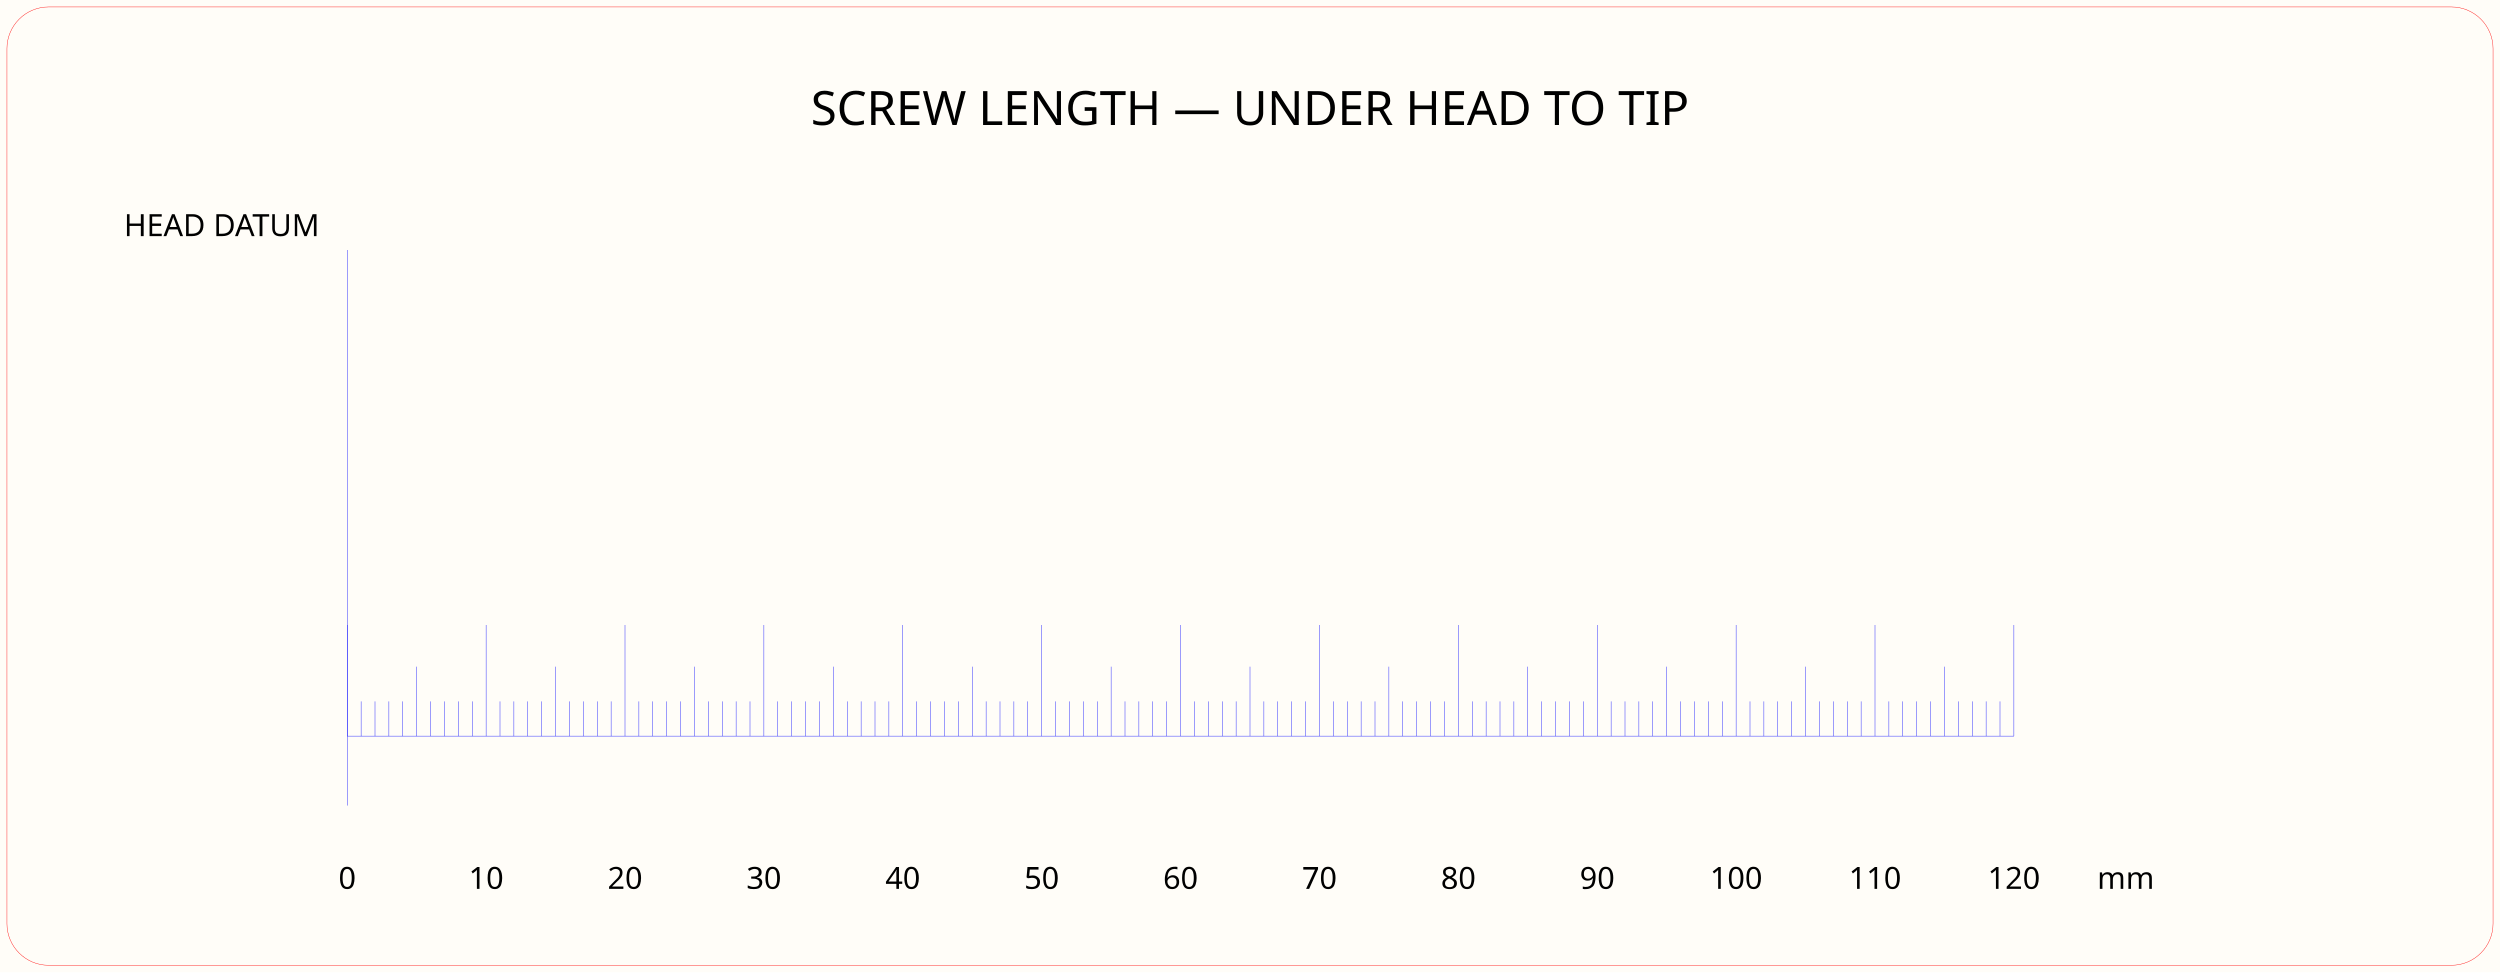
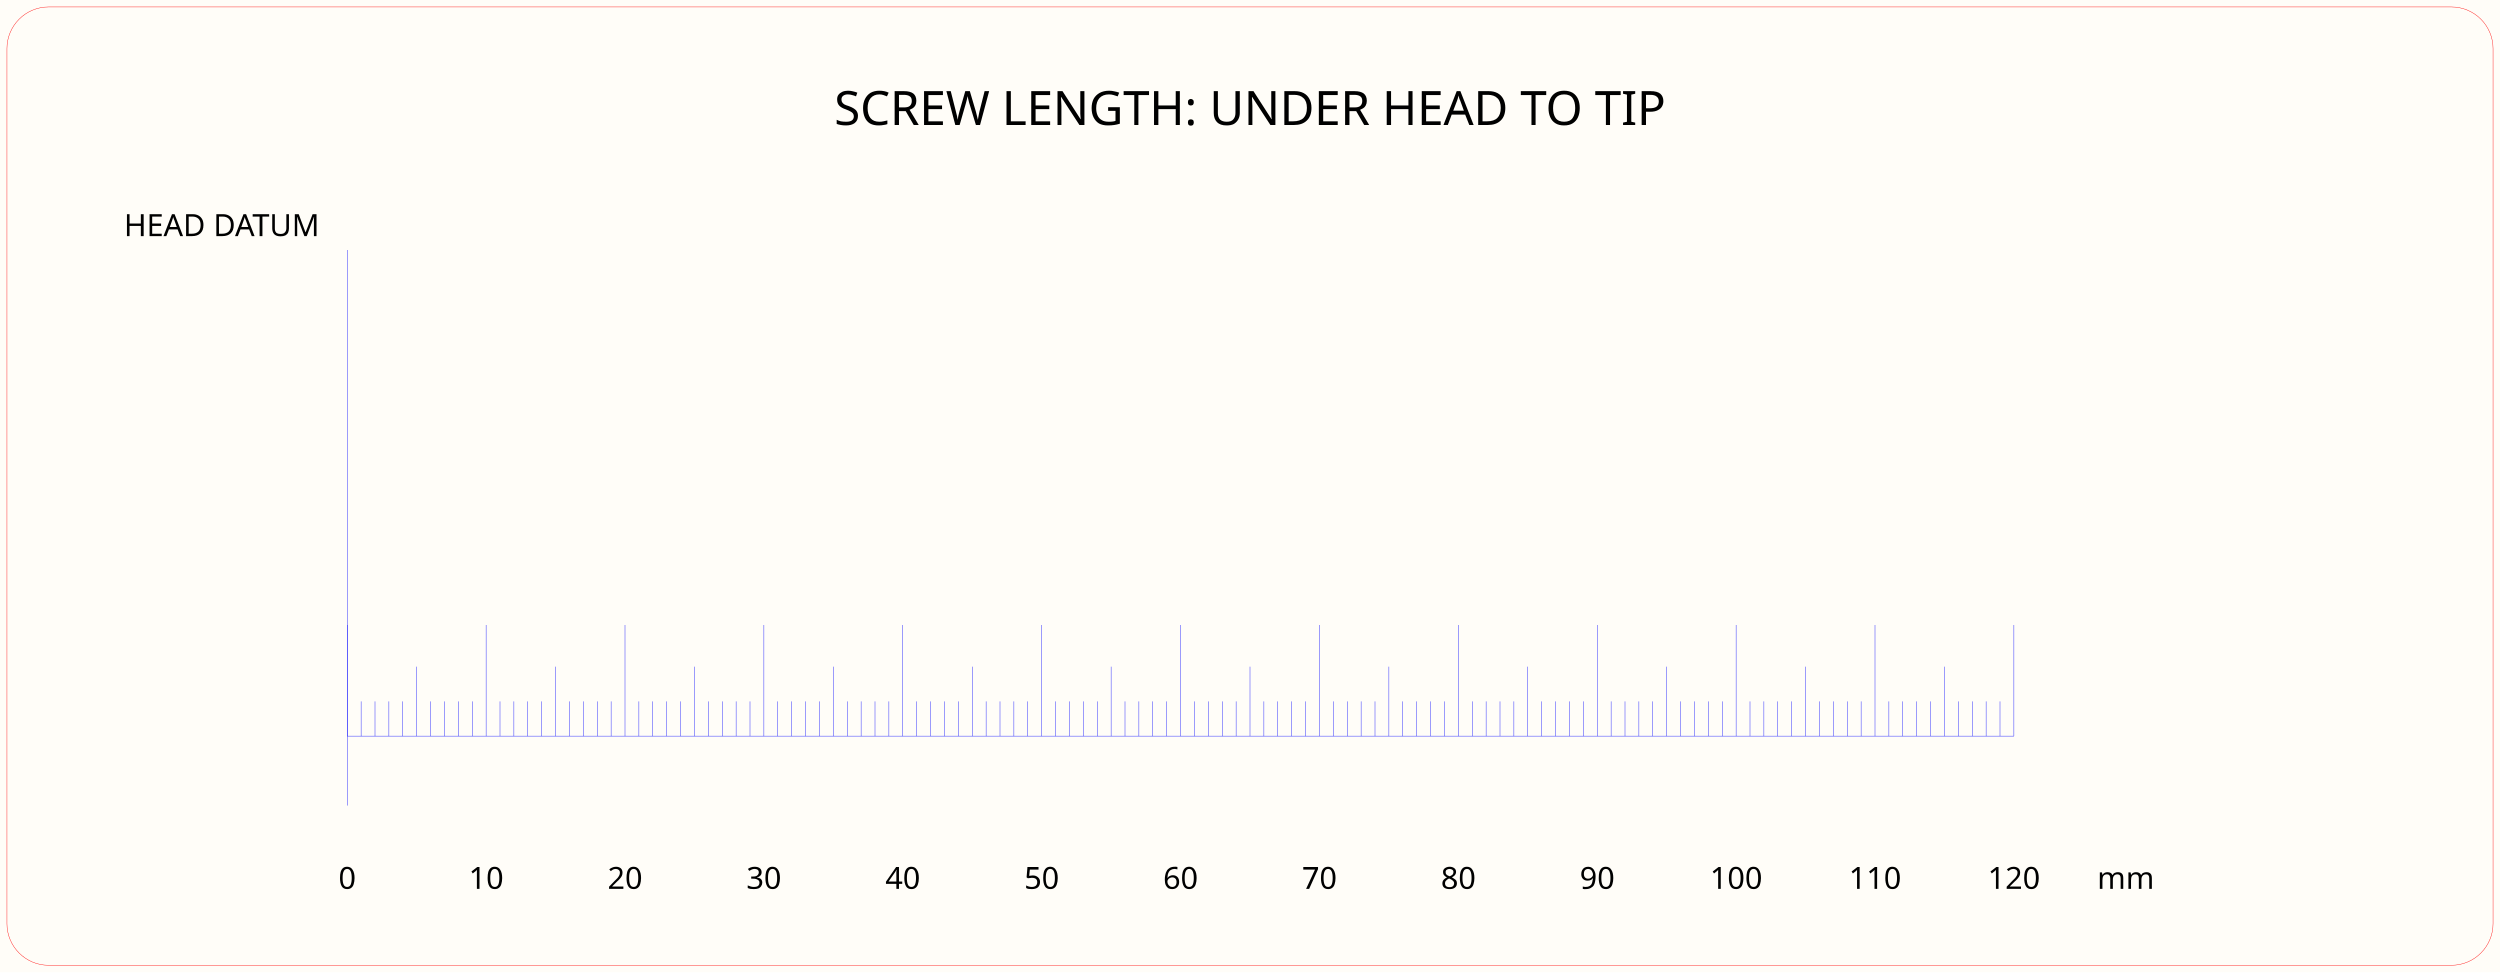
<svg xmlns="http://www.w3.org/2000/svg" width="640" height="248.889" viewBox="0 0 180 70">
  <rect x="0" y="0" width="180" height="70" fill="#fffdf8" />
  <g id="cut" aria-label="CUT">
    <rect x="0.5" y="0.5" width="179" height="69" rx="3" ry="3" fill="none" stroke="#ff0000" stroke-width="0.1" vector-effect="non-scaling-stroke" data-operation="CUT" data-closed="true" />
  </g>
  <g id="score" aria-label="SCORE">
    <line x1="25" y1="18" x2="25" y2="58" fill="none" stroke="#0000ff" stroke-width="0.1" vector-effect="non-scaling-stroke" data-operation="SCORE" data-closed="false" />
    <line x1="25" y1="53" x2="145" y2="53" fill="none" stroke="#0000ff" stroke-width="0.1" vector-effect="non-scaling-stroke" data-operation="SCORE" data-closed="false" />
    <line x1="25" y1="53" x2="25" y2="45" fill="none" stroke="#0000ff" stroke-width="0.1" vector-effect="non-scaling-stroke" data-operation="SCORE" data-closed="false" />
    <line x1="26" y1="53" x2="26" y2="50.5" fill="none" stroke="#0000ff" stroke-width="0.1" vector-effect="non-scaling-stroke" data-operation="SCORE" data-closed="false" />
    <line x1="27" y1="53" x2="27" y2="50.5" fill="none" stroke="#0000ff" stroke-width="0.1" vector-effect="non-scaling-stroke" data-operation="SCORE" data-closed="false" />
    <line x1="28" y1="53" x2="28" y2="50.5" fill="none" stroke="#0000ff" stroke-width="0.1" vector-effect="non-scaling-stroke" data-operation="SCORE" data-closed="false" />
    <line x1="29" y1="53" x2="29" y2="50.5" fill="none" stroke="#0000ff" stroke-width="0.1" vector-effect="non-scaling-stroke" data-operation="SCORE" data-closed="false" />
    <line x1="30" y1="53" x2="30" y2="48" fill="none" stroke="#0000ff" stroke-width="0.1" vector-effect="non-scaling-stroke" data-operation="SCORE" data-closed="false" />
    <line x1="31" y1="53" x2="31" y2="50.5" fill="none" stroke="#0000ff" stroke-width="0.1" vector-effect="non-scaling-stroke" data-operation="SCORE" data-closed="false" />
    <line x1="32" y1="53" x2="32" y2="50.5" fill="none" stroke="#0000ff" stroke-width="0.1" vector-effect="non-scaling-stroke" data-operation="SCORE" data-closed="false" />
    <line x1="33" y1="53" x2="33" y2="50.5" fill="none" stroke="#0000ff" stroke-width="0.1" vector-effect="non-scaling-stroke" data-operation="SCORE" data-closed="false" />
    <line x1="34" y1="53" x2="34" y2="50.5" fill="none" stroke="#0000ff" stroke-width="0.1" vector-effect="non-scaling-stroke" data-operation="SCORE" data-closed="false" />
    <line x1="35" y1="53" x2="35" y2="45" fill="none" stroke="#0000ff" stroke-width="0.1" vector-effect="non-scaling-stroke" data-operation="SCORE" data-closed="false" />
    <line x1="36" y1="53" x2="36" y2="50.5" fill="none" stroke="#0000ff" stroke-width="0.1" vector-effect="non-scaling-stroke" data-operation="SCORE" data-closed="false" />
    <line x1="37" y1="53" x2="37" y2="50.5" fill="none" stroke="#0000ff" stroke-width="0.1" vector-effect="non-scaling-stroke" data-operation="SCORE" data-closed="false" />
    <line x1="38" y1="53" x2="38" y2="50.5" fill="none" stroke="#0000ff" stroke-width="0.1" vector-effect="non-scaling-stroke" data-operation="SCORE" data-closed="false" />
    <line x1="39" y1="53" x2="39" y2="50.5" fill="none" stroke="#0000ff" stroke-width="0.1" vector-effect="non-scaling-stroke" data-operation="SCORE" data-closed="false" />
    <line x1="40" y1="53" x2="40" y2="48" fill="none" stroke="#0000ff" stroke-width="0.1" vector-effect="non-scaling-stroke" data-operation="SCORE" data-closed="false" />
    <line x1="41" y1="53" x2="41" y2="50.5" fill="none" stroke="#0000ff" stroke-width="0.1" vector-effect="non-scaling-stroke" data-operation="SCORE" data-closed="false" />
    <line x1="42" y1="53" x2="42" y2="50.5" fill="none" stroke="#0000ff" stroke-width="0.1" vector-effect="non-scaling-stroke" data-operation="SCORE" data-closed="false" />
    <line x1="43" y1="53" x2="43" y2="50.5" fill="none" stroke="#0000ff" stroke-width="0.1" vector-effect="non-scaling-stroke" data-operation="SCORE" data-closed="false" />
    <line x1="44" y1="53" x2="44" y2="50.5" fill="none" stroke="#0000ff" stroke-width="0.1" vector-effect="non-scaling-stroke" data-operation="SCORE" data-closed="false" />
    <line x1="45" y1="53" x2="45" y2="45" fill="none" stroke="#0000ff" stroke-width="0.1" vector-effect="non-scaling-stroke" data-operation="SCORE" data-closed="false" />
    <line x1="46" y1="53" x2="46" y2="50.5" fill="none" stroke="#0000ff" stroke-width="0.1" vector-effect="non-scaling-stroke" data-operation="SCORE" data-closed="false" />
    <line x1="47" y1="53" x2="47" y2="50.5" fill="none" stroke="#0000ff" stroke-width="0.1" vector-effect="non-scaling-stroke" data-operation="SCORE" data-closed="false" />
    <line x1="48" y1="53" x2="48" y2="50.5" fill="none" stroke="#0000ff" stroke-width="0.1" vector-effect="non-scaling-stroke" data-operation="SCORE" data-closed="false" />
    <line x1="49" y1="53" x2="49" y2="50.5" fill="none" stroke="#0000ff" stroke-width="0.1" vector-effect="non-scaling-stroke" data-operation="SCORE" data-closed="false" />
    <line x1="50" y1="53" x2="50" y2="48" fill="none" stroke="#0000ff" stroke-width="0.1" vector-effect="non-scaling-stroke" data-operation="SCORE" data-closed="false" />
    <line x1="51" y1="53" x2="51" y2="50.5" fill="none" stroke="#0000ff" stroke-width="0.1" vector-effect="non-scaling-stroke" data-operation="SCORE" data-closed="false" />
    <line x1="52" y1="53" x2="52" y2="50.5" fill="none" stroke="#0000ff" stroke-width="0.1" vector-effect="non-scaling-stroke" data-operation="SCORE" data-closed="false" />
    <line x1="53" y1="53" x2="53" y2="50.5" fill="none" stroke="#0000ff" stroke-width="0.1" vector-effect="non-scaling-stroke" data-operation="SCORE" data-closed="false" />
    <line x1="54" y1="53" x2="54" y2="50.5" fill="none" stroke="#0000ff" stroke-width="0.1" vector-effect="non-scaling-stroke" data-operation="SCORE" data-closed="false" />
    <line x1="55" y1="53" x2="55" y2="45" fill="none" stroke="#0000ff" stroke-width="0.1" vector-effect="non-scaling-stroke" data-operation="SCORE" data-closed="false" />
    <line x1="56" y1="53" x2="56" y2="50.5" fill="none" stroke="#0000ff" stroke-width="0.1" vector-effect="non-scaling-stroke" data-operation="SCORE" data-closed="false" />
    <line x1="57" y1="53" x2="57" y2="50.5" fill="none" stroke="#0000ff" stroke-width="0.1" vector-effect="non-scaling-stroke" data-operation="SCORE" data-closed="false" />
    <line x1="58" y1="53" x2="58" y2="50.5" fill="none" stroke="#0000ff" stroke-width="0.1" vector-effect="non-scaling-stroke" data-operation="SCORE" data-closed="false" />
    <line x1="59" y1="53" x2="59" y2="50.5" fill="none" stroke="#0000ff" stroke-width="0.1" vector-effect="non-scaling-stroke" data-operation="SCORE" data-closed="false" />
    <line x1="60" y1="53" x2="60" y2="48" fill="none" stroke="#0000ff" stroke-width="0.1" vector-effect="non-scaling-stroke" data-operation="SCORE" data-closed="false" />
    <line x1="61" y1="53" x2="61" y2="50.5" fill="none" stroke="#0000ff" stroke-width="0.1" vector-effect="non-scaling-stroke" data-operation="SCORE" data-closed="false" />
    <line x1="62" y1="53" x2="62" y2="50.5" fill="none" stroke="#0000ff" stroke-width="0.1" vector-effect="non-scaling-stroke" data-operation="SCORE" data-closed="false" />
    <line x1="63" y1="53" x2="63" y2="50.5" fill="none" stroke="#0000ff" stroke-width="0.1" vector-effect="non-scaling-stroke" data-operation="SCORE" data-closed="false" />
    <line x1="64" y1="53" x2="64" y2="50.5" fill="none" stroke="#0000ff" stroke-width="0.1" vector-effect="non-scaling-stroke" data-operation="SCORE" data-closed="false" />
    <line x1="65" y1="53" x2="65" y2="45" fill="none" stroke="#0000ff" stroke-width="0.1" vector-effect="non-scaling-stroke" data-operation="SCORE" data-closed="false" />
    <line x1="66" y1="53" x2="66" y2="50.5" fill="none" stroke="#0000ff" stroke-width="0.1" vector-effect="non-scaling-stroke" data-operation="SCORE" data-closed="false" />
    <line x1="67" y1="53" x2="67" y2="50.5" fill="none" stroke="#0000ff" stroke-width="0.1" vector-effect="non-scaling-stroke" data-operation="SCORE" data-closed="false" />
    <line x1="68" y1="53" x2="68" y2="50.5" fill="none" stroke="#0000ff" stroke-width="0.1" vector-effect="non-scaling-stroke" data-operation="SCORE" data-closed="false" />
    <line x1="69" y1="53" x2="69" y2="50.5" fill="none" stroke="#0000ff" stroke-width="0.1" vector-effect="non-scaling-stroke" data-operation="SCORE" data-closed="false" />
    <line x1="70" y1="53" x2="70" y2="48" fill="none" stroke="#0000ff" stroke-width="0.1" vector-effect="non-scaling-stroke" data-operation="SCORE" data-closed="false" />
    <line x1="71" y1="53" x2="71" y2="50.5" fill="none" stroke="#0000ff" stroke-width="0.1" vector-effect="non-scaling-stroke" data-operation="SCORE" data-closed="false" />
    <line x1="72" y1="53" x2="72" y2="50.5" fill="none" stroke="#0000ff" stroke-width="0.1" vector-effect="non-scaling-stroke" data-operation="SCORE" data-closed="false" />
    <line x1="73" y1="53" x2="73" y2="50.5" fill="none" stroke="#0000ff" stroke-width="0.1" vector-effect="non-scaling-stroke" data-operation="SCORE" data-closed="false" />
    <line x1="74" y1="53" x2="74" y2="50.5" fill="none" stroke="#0000ff" stroke-width="0.1" vector-effect="non-scaling-stroke" data-operation="SCORE" data-closed="false" />
    <line x1="75" y1="53" x2="75" y2="45" fill="none" stroke="#0000ff" stroke-width="0.1" vector-effect="non-scaling-stroke" data-operation="SCORE" data-closed="false" />
    <line x1="76" y1="53" x2="76" y2="50.5" fill="none" stroke="#0000ff" stroke-width="0.1" vector-effect="non-scaling-stroke" data-operation="SCORE" data-closed="false" />
    <line x1="77" y1="53" x2="77" y2="50.5" fill="none" stroke="#0000ff" stroke-width="0.1" vector-effect="non-scaling-stroke" data-operation="SCORE" data-closed="false" />
    <line x1="78" y1="53" x2="78" y2="50.5" fill="none" stroke="#0000ff" stroke-width="0.1" vector-effect="non-scaling-stroke" data-operation="SCORE" data-closed="false" />
    <line x1="79" y1="53" x2="79" y2="50.5" fill="none" stroke="#0000ff" stroke-width="0.1" vector-effect="non-scaling-stroke" data-operation="SCORE" data-closed="false" />
    <line x1="80" y1="53" x2="80" y2="48" fill="none" stroke="#0000ff" stroke-width="0.1" vector-effect="non-scaling-stroke" data-operation="SCORE" data-closed="false" />
    <line x1="81" y1="53" x2="81" y2="50.5" fill="none" stroke="#0000ff" stroke-width="0.1" vector-effect="non-scaling-stroke" data-operation="SCORE" data-closed="false" />
    <line x1="82" y1="53" x2="82" y2="50.5" fill="none" stroke="#0000ff" stroke-width="0.1" vector-effect="non-scaling-stroke" data-operation="SCORE" data-closed="false" />
    <line x1="83" y1="53" x2="83" y2="50.5" fill="none" stroke="#0000ff" stroke-width="0.1" vector-effect="non-scaling-stroke" data-operation="SCORE" data-closed="false" />
    <line x1="84" y1="53" x2="84" y2="50.5" fill="none" stroke="#0000ff" stroke-width="0.1" vector-effect="non-scaling-stroke" data-operation="SCORE" data-closed="false" />
    <line x1="85" y1="53" x2="85" y2="45" fill="none" stroke="#0000ff" stroke-width="0.1" vector-effect="non-scaling-stroke" data-operation="SCORE" data-closed="false" />
    <line x1="86" y1="53" x2="86" y2="50.5" fill="none" stroke="#0000ff" stroke-width="0.1" vector-effect="non-scaling-stroke" data-operation="SCORE" data-closed="false" />
    <line x1="87" y1="53" x2="87" y2="50.5" fill="none" stroke="#0000ff" stroke-width="0.1" vector-effect="non-scaling-stroke" data-operation="SCORE" data-closed="false" />
    <line x1="88" y1="53" x2="88" y2="50.5" fill="none" stroke="#0000ff" stroke-width="0.1" vector-effect="non-scaling-stroke" data-operation="SCORE" data-closed="false" />
    <line x1="89" y1="53" x2="89" y2="50.5" fill="none" stroke="#0000ff" stroke-width="0.1" vector-effect="non-scaling-stroke" data-operation="SCORE" data-closed="false" />
    <line x1="90" y1="53" x2="90" y2="48" fill="none" stroke="#0000ff" stroke-width="0.1" vector-effect="non-scaling-stroke" data-operation="SCORE" data-closed="false" />
    <line x1="91" y1="53" x2="91" y2="50.5" fill="none" stroke="#0000ff" stroke-width="0.1" vector-effect="non-scaling-stroke" data-operation="SCORE" data-closed="false" />
    <line x1="92" y1="53" x2="92" y2="50.5" fill="none" stroke="#0000ff" stroke-width="0.1" vector-effect="non-scaling-stroke" data-operation="SCORE" data-closed="false" />
    <line x1="93" y1="53" x2="93" y2="50.5" fill="none" stroke="#0000ff" stroke-width="0.1" vector-effect="non-scaling-stroke" data-operation="SCORE" data-closed="false" />
    <line x1="94" y1="53" x2="94" y2="50.5" fill="none" stroke="#0000ff" stroke-width="0.1" vector-effect="non-scaling-stroke" data-operation="SCORE" data-closed="false" />
    <line x1="95" y1="53" x2="95" y2="45" fill="none" stroke="#0000ff" stroke-width="0.1" vector-effect="non-scaling-stroke" data-operation="SCORE" data-closed="false" />
    <line x1="96" y1="53" x2="96" y2="50.5" fill="none" stroke="#0000ff" stroke-width="0.1" vector-effect="non-scaling-stroke" data-operation="SCORE" data-closed="false" />
    <line x1="97" y1="53" x2="97" y2="50.5" fill="none" stroke="#0000ff" stroke-width="0.1" vector-effect="non-scaling-stroke" data-operation="SCORE" data-closed="false" />
    <line x1="98" y1="53" x2="98" y2="50.5" fill="none" stroke="#0000ff" stroke-width="0.1" vector-effect="non-scaling-stroke" data-operation="SCORE" data-closed="false" />
    <line x1="99" y1="53" x2="99" y2="50.5" fill="none" stroke="#0000ff" stroke-width="0.1" vector-effect="non-scaling-stroke" data-operation="SCORE" data-closed="false" />
    <line x1="100" y1="53" x2="100" y2="48" fill="none" stroke="#0000ff" stroke-width="0.1" vector-effect="non-scaling-stroke" data-operation="SCORE" data-closed="false" />
    <line x1="101" y1="53" x2="101" y2="50.5" fill="none" stroke="#0000ff" stroke-width="0.1" vector-effect="non-scaling-stroke" data-operation="SCORE" data-closed="false" />
    <line x1="102" y1="53" x2="102" y2="50.5" fill="none" stroke="#0000ff" stroke-width="0.1" vector-effect="non-scaling-stroke" data-operation="SCORE" data-closed="false" />
    <line x1="103" y1="53" x2="103" y2="50.5" fill="none" stroke="#0000ff" stroke-width="0.1" vector-effect="non-scaling-stroke" data-operation="SCORE" data-closed="false" />
    <line x1="104" y1="53" x2="104" y2="50.5" fill="none" stroke="#0000ff" stroke-width="0.1" vector-effect="non-scaling-stroke" data-operation="SCORE" data-closed="false" />
    <line x1="105" y1="53" x2="105" y2="45" fill="none" stroke="#0000ff" stroke-width="0.1" vector-effect="non-scaling-stroke" data-operation="SCORE" data-closed="false" />
    <line x1="106" y1="53" x2="106" y2="50.5" fill="none" stroke="#0000ff" stroke-width="0.1" vector-effect="non-scaling-stroke" data-operation="SCORE" data-closed="false" />
    <line x1="107" y1="53" x2="107" y2="50.5" fill="none" stroke="#0000ff" stroke-width="0.1" vector-effect="non-scaling-stroke" data-operation="SCORE" data-closed="false" />
    <line x1="108" y1="53" x2="108" y2="50.5" fill="none" stroke="#0000ff" stroke-width="0.1" vector-effect="non-scaling-stroke" data-operation="SCORE" data-closed="false" />
    <line x1="109" y1="53" x2="109" y2="50.5" fill="none" stroke="#0000ff" stroke-width="0.1" vector-effect="non-scaling-stroke" data-operation="SCORE" data-closed="false" />
    <line x1="110" y1="53" x2="110" y2="48" fill="none" stroke="#0000ff" stroke-width="0.1" vector-effect="non-scaling-stroke" data-operation="SCORE" data-closed="false" />
    <line x1="111" y1="53" x2="111" y2="50.5" fill="none" stroke="#0000ff" stroke-width="0.1" vector-effect="non-scaling-stroke" data-operation="SCORE" data-closed="false" />
    <line x1="112" y1="53" x2="112" y2="50.5" fill="none" stroke="#0000ff" stroke-width="0.1" vector-effect="non-scaling-stroke" data-operation="SCORE" data-closed="false" />
    <line x1="113" y1="53" x2="113" y2="50.5" fill="none" stroke="#0000ff" stroke-width="0.1" vector-effect="non-scaling-stroke" data-operation="SCORE" data-closed="false" />
    <line x1="114" y1="53" x2="114" y2="50.5" fill="none" stroke="#0000ff" stroke-width="0.1" vector-effect="non-scaling-stroke" data-operation="SCORE" data-closed="false" />
    <line x1="115" y1="53" x2="115" y2="45" fill="none" stroke="#0000ff" stroke-width="0.1" vector-effect="non-scaling-stroke" data-operation="SCORE" data-closed="false" />
    <line x1="116" y1="53" x2="116" y2="50.5" fill="none" stroke="#0000ff" stroke-width="0.1" vector-effect="non-scaling-stroke" data-operation="SCORE" data-closed="false" />
    <line x1="117" y1="53" x2="117" y2="50.5" fill="none" stroke="#0000ff" stroke-width="0.1" vector-effect="non-scaling-stroke" data-operation="SCORE" data-closed="false" />
    <line x1="118" y1="53" x2="118" y2="50.5" fill="none" stroke="#0000ff" stroke-width="0.1" vector-effect="non-scaling-stroke" data-operation="SCORE" data-closed="false" />
    <line x1="119" y1="53" x2="119" y2="50.5" fill="none" stroke="#0000ff" stroke-width="0.1" vector-effect="non-scaling-stroke" data-operation="SCORE" data-closed="false" />
    <line x1="120" y1="53" x2="120" y2="48" fill="none" stroke="#0000ff" stroke-width="0.1" vector-effect="non-scaling-stroke" data-operation="SCORE" data-closed="false" />
    <line x1="121" y1="53" x2="121" y2="50.5" fill="none" stroke="#0000ff" stroke-width="0.1" vector-effect="non-scaling-stroke" data-operation="SCORE" data-closed="false" />
    <line x1="122" y1="53" x2="122" y2="50.5" fill="none" stroke="#0000ff" stroke-width="0.1" vector-effect="non-scaling-stroke" data-operation="SCORE" data-closed="false" />
    <line x1="123" y1="53" x2="123" y2="50.5" fill="none" stroke="#0000ff" stroke-width="0.1" vector-effect="non-scaling-stroke" data-operation="SCORE" data-closed="false" />
    <line x1="124" y1="53" x2="124" y2="50.5" fill="none" stroke="#0000ff" stroke-width="0.1" vector-effect="non-scaling-stroke" data-operation="SCORE" data-closed="false" />
    <line x1="125" y1="53" x2="125" y2="45" fill="none" stroke="#0000ff" stroke-width="0.1" vector-effect="non-scaling-stroke" data-operation="SCORE" data-closed="false" />
    <line x1="126" y1="53" x2="126" y2="50.5" fill="none" stroke="#0000ff" stroke-width="0.1" vector-effect="non-scaling-stroke" data-operation="SCORE" data-closed="false" />
    <line x1="127" y1="53" x2="127" y2="50.5" fill="none" stroke="#0000ff" stroke-width="0.1" vector-effect="non-scaling-stroke" data-operation="SCORE" data-closed="false" />
    <line x1="128" y1="53" x2="128" y2="50.5" fill="none" stroke="#0000ff" stroke-width="0.1" vector-effect="non-scaling-stroke" data-operation="SCORE" data-closed="false" />
    <line x1="129" y1="53" x2="129" y2="50.5" fill="none" stroke="#0000ff" stroke-width="0.1" vector-effect="non-scaling-stroke" data-operation="SCORE" data-closed="false" />
    <line x1="130" y1="53" x2="130" y2="48" fill="none" stroke="#0000ff" stroke-width="0.1" vector-effect="non-scaling-stroke" data-operation="SCORE" data-closed="false" />
    <line x1="131" y1="53" x2="131" y2="50.5" fill="none" stroke="#0000ff" stroke-width="0.1" vector-effect="non-scaling-stroke" data-operation="SCORE" data-closed="false" />
    <line x1="132" y1="53" x2="132" y2="50.5" fill="none" stroke="#0000ff" stroke-width="0.1" vector-effect="non-scaling-stroke" data-operation="SCORE" data-closed="false" />
    <line x1="133" y1="53" x2="133" y2="50.5" fill="none" stroke="#0000ff" stroke-width="0.1" vector-effect="non-scaling-stroke" data-operation="SCORE" data-closed="false" />
    <line x1="134" y1="53" x2="134" y2="50.5" fill="none" stroke="#0000ff" stroke-width="0.1" vector-effect="non-scaling-stroke" data-operation="SCORE" data-closed="false" />
    <line x1="135" y1="53" x2="135" y2="45" fill="none" stroke="#0000ff" stroke-width="0.1" vector-effect="non-scaling-stroke" data-operation="SCORE" data-closed="false" />
    <line x1="136" y1="53" x2="136" y2="50.5" fill="none" stroke="#0000ff" stroke-width="0.1" vector-effect="non-scaling-stroke" data-operation="SCORE" data-closed="false" />
    <line x1="137" y1="53" x2="137" y2="50.5" fill="none" stroke="#0000ff" stroke-width="0.1" vector-effect="non-scaling-stroke" data-operation="SCORE" data-closed="false" />
    <line x1="138" y1="53" x2="138" y2="50.5" fill="none" stroke="#0000ff" stroke-width="0.1" vector-effect="non-scaling-stroke" data-operation="SCORE" data-closed="false" />
    <line x1="139" y1="53" x2="139" y2="50.5" fill="none" stroke="#0000ff" stroke-width="0.1" vector-effect="non-scaling-stroke" data-operation="SCORE" data-closed="false" />
    <line x1="140" y1="53" x2="140" y2="48" fill="none" stroke="#0000ff" stroke-width="0.1" vector-effect="non-scaling-stroke" data-operation="SCORE" data-closed="false" />
    <line x1="141" y1="53" x2="141" y2="50.5" fill="none" stroke="#0000ff" stroke-width="0.1" vector-effect="non-scaling-stroke" data-operation="SCORE" data-closed="false" />
    <line x1="142" y1="53" x2="142" y2="50.5" fill="none" stroke="#0000ff" stroke-width="0.1" vector-effect="non-scaling-stroke" data-operation="SCORE" data-closed="false" />
    <line x1="143" y1="53" x2="143" y2="50.5" fill="none" stroke="#0000ff" stroke-width="0.1" vector-effect="non-scaling-stroke" data-operation="SCORE" data-closed="false" />
    <line x1="144" y1="53" x2="144" y2="50.5" fill="none" stroke="#0000ff" stroke-width="0.1" vector-effect="non-scaling-stroke" data-operation="SCORE" data-closed="false" />
    <line x1="145" y1="53" x2="145" y2="45" fill="none" stroke="#0000ff" stroke-width="0.1" vector-effect="non-scaling-stroke" data-operation="SCORE" data-closed="false" />
  </g>
  <g id="engrave" aria-label="ENGRAVE">
-     <text x="90" y="9" font-family="sans-serif" font-size="3.4" text-anchor="middle" fill="#000000" stroke="none" data-operation="ENGRAVE">SCREW LENGTH — UNDER HEAD TO TIP</text>
+     <text x="90" y="9" font-family="sans-serif" font-size="3.4" text-anchor="middle" fill="#000000" stroke="none" data-operation="ENGRAVE">SCREW LENGTH: UNDER HEAD TO TIP</text>
    <text x="23" y="17" font-family="sans-serif" font-size="2.2" text-anchor="end" fill="#000000" stroke="none" data-operation="ENGRAVE">HEAD DATUM</text>
    <text x="25" y="64" font-family="sans-serif" font-size="2.2" text-anchor="middle" fill="#000000" stroke="none" data-operation="ENGRAVE">0</text>
    <text x="35" y="64" font-family="sans-serif" font-size="2.2" text-anchor="middle" fill="#000000" stroke="none" data-operation="ENGRAVE">10</text>
    <text x="45" y="64" font-family="sans-serif" font-size="2.2" text-anchor="middle" fill="#000000" stroke="none" data-operation="ENGRAVE">20</text>
    <text x="55" y="64" font-family="sans-serif" font-size="2.2" text-anchor="middle" fill="#000000" stroke="none" data-operation="ENGRAVE">30</text>
    <text x="65" y="64" font-family="sans-serif" font-size="2.2" text-anchor="middle" fill="#000000" stroke="none" data-operation="ENGRAVE">40</text>
    <text x="75" y="64" font-family="sans-serif" font-size="2.2" text-anchor="middle" fill="#000000" stroke="none" data-operation="ENGRAVE">50</text>
    <text x="85" y="64" font-family="sans-serif" font-size="2.2" text-anchor="middle" fill="#000000" stroke="none" data-operation="ENGRAVE">60</text>
    <text x="95" y="64" font-family="sans-serif" font-size="2.2" text-anchor="middle" fill="#000000" stroke="none" data-operation="ENGRAVE">70</text>
    <text x="105" y="64" font-family="sans-serif" font-size="2.2" text-anchor="middle" fill="#000000" stroke="none" data-operation="ENGRAVE">80</text>
    <text x="115" y="64" font-family="sans-serif" font-size="2.2" text-anchor="middle" fill="#000000" stroke="none" data-operation="ENGRAVE">90</text>
    <text x="125" y="64" font-family="sans-serif" font-size="2.2" text-anchor="middle" fill="#000000" stroke="none" data-operation="ENGRAVE">100</text>
    <text x="135" y="64" font-family="sans-serif" font-size="2.2" text-anchor="middle" fill="#000000" stroke="none" data-operation="ENGRAVE">110</text>
    <text x="145" y="64" font-family="sans-serif" font-size="2.2" text-anchor="middle" fill="#000000" stroke="none" data-operation="ENGRAVE">120</text>
    <text x="151" y="64" font-family="sans-serif" font-size="2.2" text-anchor="start" fill="#000000" stroke="none" data-operation="ENGRAVE">mm</text>
  </g>
</svg>
